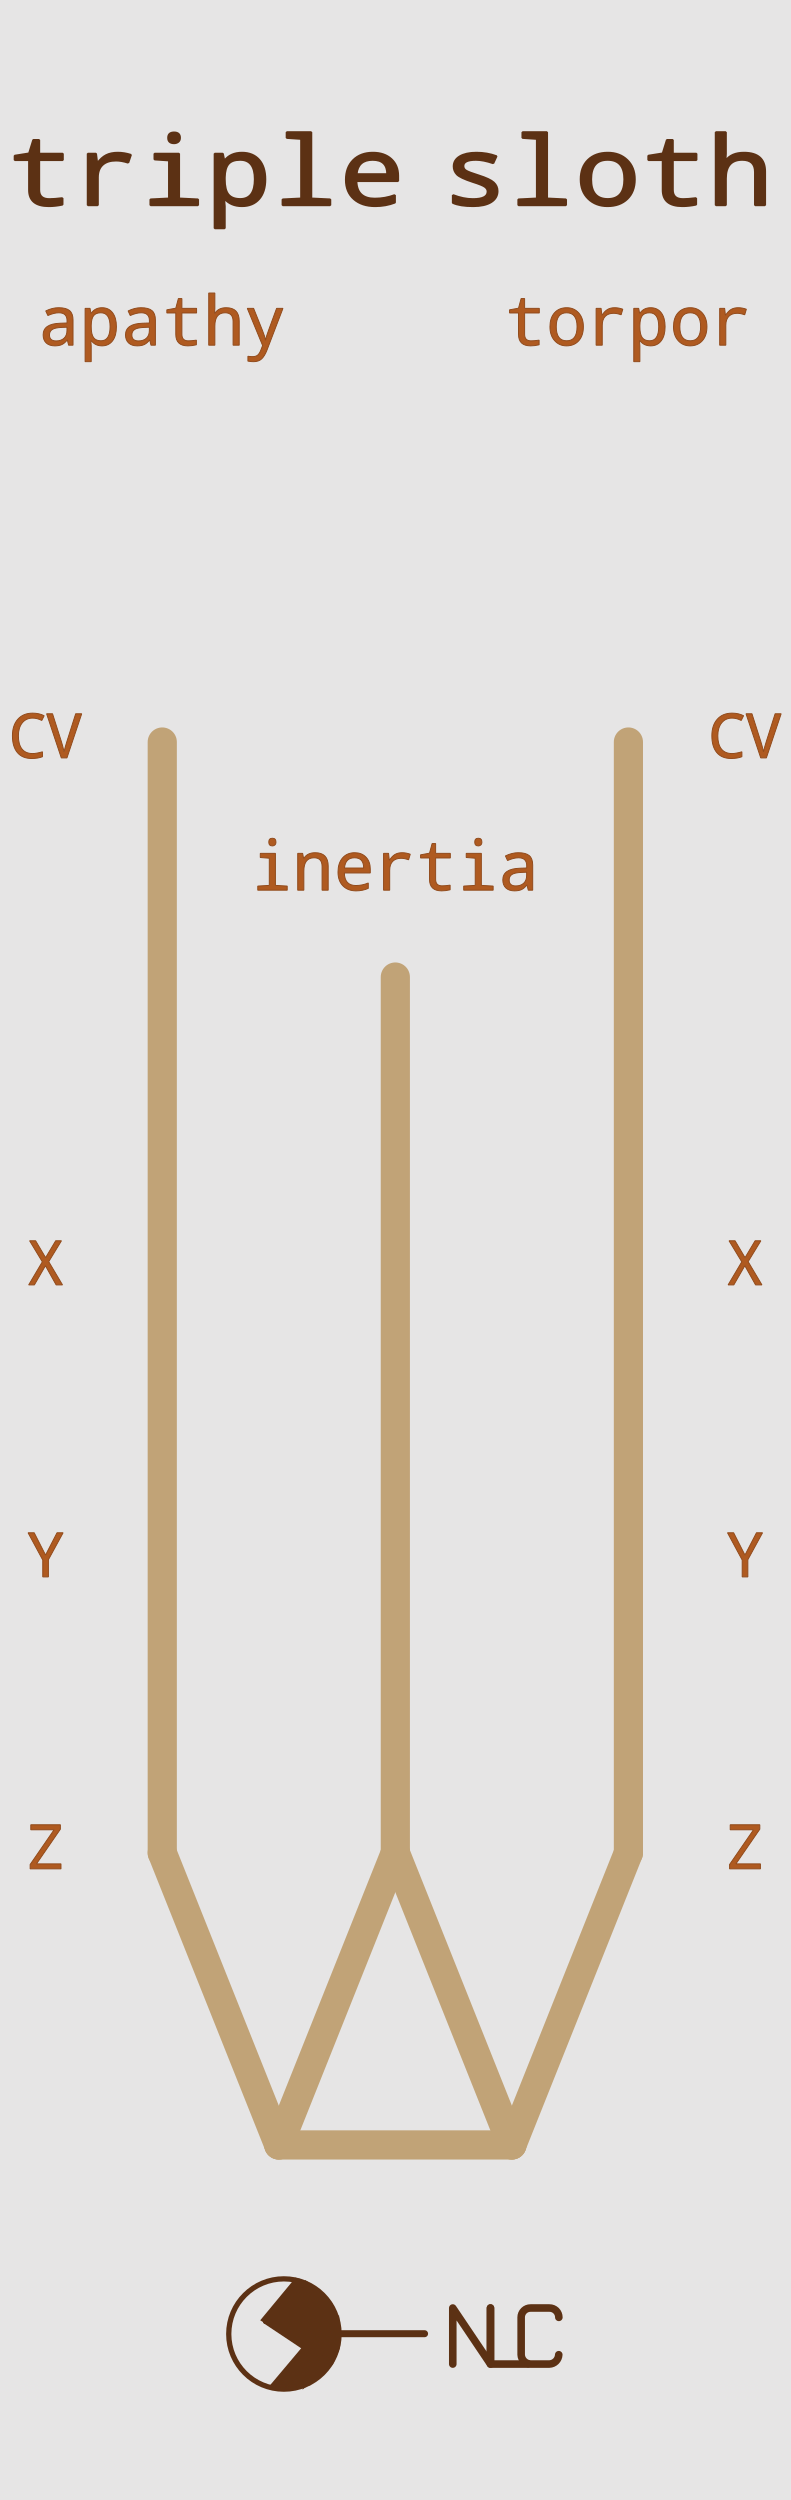
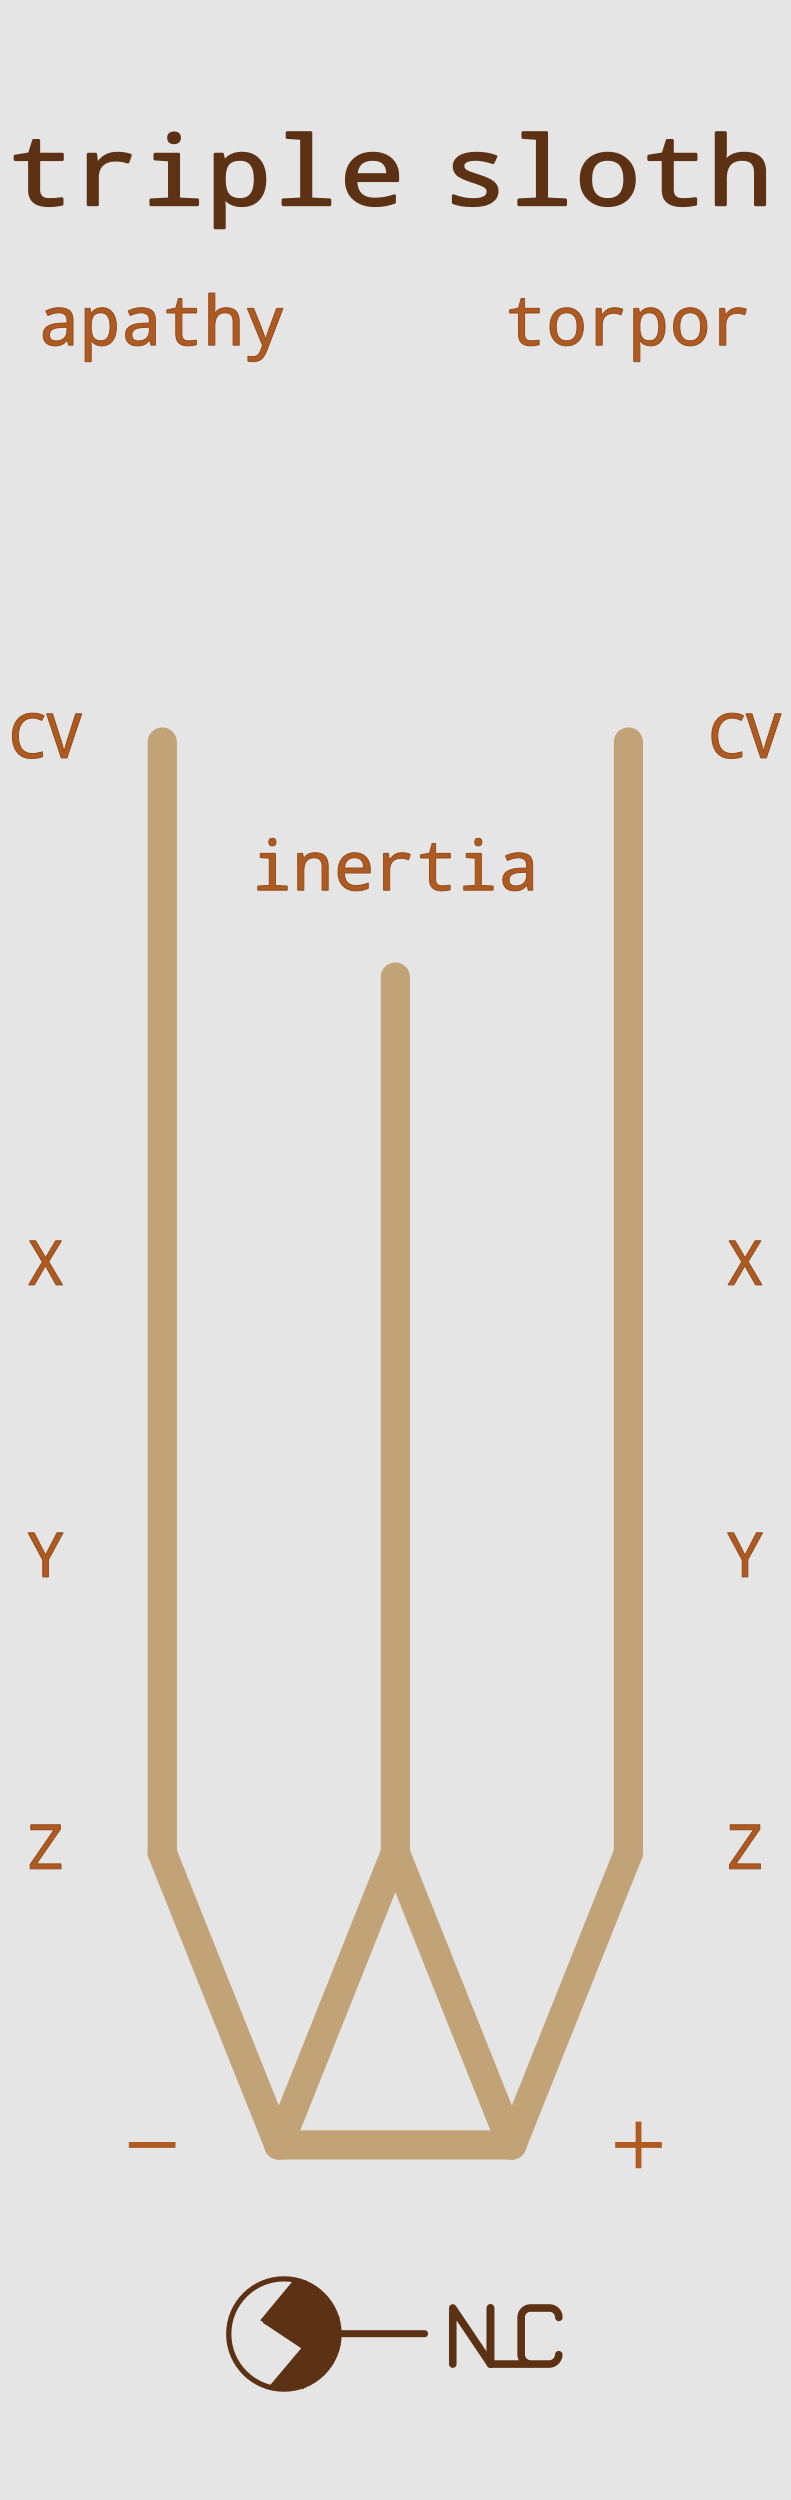
<svg xmlns="http://www.w3.org/2000/svg" width="40.64mm" height="128.50mm" viewBox="0 0 40.64 128.50">
  <g id="PanelLayer">
    <rect id="border_rect" width="40.64" height="128.5" x="0" y="0" style="display:inline;fill:#e6e5e5;fill-opacity:1;fill-rule:nonzero;stroke:#e6e5e5;stroke-width:0.7;stroke-linecap:round;stroke-linejoin:round;stroke-dasharray:none;stroke-opacity:1;image-rendering:auto" />
    <g id="artwork" style="stroke:#c1a377;stroke-width:1.5;stroke-linecap:round;">
      <line x1="8.34" y1="38.14" x2="8.34" y2="95.24" />
      <line x1="20.32" y1="50.22" x2="20.32" y2="95.24" />
      <line x1="32.30" y1="38.14" x2="32.30" y2="95.24" />
      <line x1="8.34" y1="95.24" x2="14.33" y2="110.25" />
      <line x1="20.32" y1="95.24" x2="14.33" y2="110.25" />
      <line x1="20.32" y1="95.24" x2="26.31" y2="110.25" />
      <line x1="32.30" y1="95.24" x2="26.31" y2="110.25" />
      <line x1="14.33" y1="110.25" x2="26.31" y2="110.25" />
    </g>
    <path id="text_title" d="M2.787 10.185V10.518Q2.474 10.595 2.179 10.595Q1.306 10.595 1.306 9.766V8.229H0.662V8.003L1.306 7.885L1.492 7.193H1.745V7.899H2.802V8.229H1.745V9.766Q1.745 10.236 2.208 10.236Q2.433 10.236 2.787 10.185ZM5.845 7.959 5.727 8.36Q5.43 8.251 5.187 8.251Q4.793 8.251 4.58 8.474Q4.367 8.697 4.367 9.119V10.547H3.928V7.899H4.285L4.338 8.384H4.357Q4.54 8.097 4.75 7.974Q4.96 7.851 5.266 7.851Q5.551 7.851 5.845 7.959ZM7.781 6.809Q8.037 6.809 8.037 7.084Q8.037 7.224 7.961 7.293Q7.885 7.361 7.781 7.361Q7.523 7.361 7.523 7.084Q7.523 6.809 7.781 6.809ZM7.56 8.246 6.911 8.196V7.899H7.998V10.202L8.847 10.25V10.547H6.73V10.25L7.56 10.202ZM10.039 10.212H10.01Q10.039 10.523 10.039 10.602V11.733H9.6V7.899H9.954L10.019 8.256H10.039Q10.304 7.851 10.815 7.851Q11.3 7.851 11.576 8.211Q11.852 8.572 11.852 9.218Q11.852 9.869 11.575 10.232Q11.297 10.595 10.815 10.595Q10.316 10.595 10.039 10.212ZM10.039 9.119V9.218Q10.039 9.766 10.206 9.998Q10.374 10.231 10.74 10.231Q11.396 10.231 11.396 9.213Q11.396 8.215 10.736 8.215Q10.369 8.215 10.209 8.427Q10.048 8.639 10.039 9.119ZM13.466 7.139 12.819 7.089V6.795H13.907V10.202L14.756 10.25V10.547H12.636V10.25L13.466 10.202ZM17.789 9.307H15.923Q15.942 10.212 16.752 10.212Q17.223 10.212 17.645 10.028V10.414Q17.244 10.595 16.767 10.595Q16.176 10.595 15.822 10.235Q15.467 9.874 15.467 9.242Q15.467 8.601 15.794 8.226Q16.121 7.851 16.668 7.851Q17.179 7.851 17.484 8.174Q17.789 8.497 17.789 9.035ZM15.932 8.951H17.314Q17.314 8.215 16.658 8.215Q15.995 8.215 15.932 8.951ZM20.246 10.429V10.028Q20.711 10.236 21.138 10.236Q21.801 10.236 21.801 9.845Q21.801 9.708 21.683 9.607Q21.565 9.505 21.138 9.351Q20.576 9.141 20.43 8.966Q20.285 8.791 20.285 8.553Q20.285 8.225 20.553 8.038Q20.822 7.851 21.297 7.851Q21.775 7.851 22.187 8.029L22.043 8.389Q21.604 8.215 21.273 8.215Q20.704 8.215 20.704 8.536Q20.704 8.683 20.826 8.771Q20.948 8.859 21.387 9.016Q21.895 9.201 22.063 9.381Q22.231 9.561 22.231 9.821Q22.231 10.183 21.949 10.389Q21.666 10.595 21.15 10.595Q20.552 10.595 20.246 10.429ZM24.003 7.139 23.357 7.089V6.795H24.445V10.202L25.293 10.25V10.547H23.174V10.25L24.003 10.202ZM27.155 10.595Q26.634 10.595 26.298 10.22Q25.961 9.845 25.961 9.218Q25.961 8.584 26.288 8.217Q26.615 7.851 27.17 7.851Q27.695 7.851 28.03 8.225Q28.366 8.598 28.366 9.218Q28.366 9.857 28.035 10.226Q27.705 10.595 27.155 10.595ZM27.165 10.231Q27.912 10.231 27.912 9.218Q27.912 8.215 27.16 8.215Q26.415 8.215 26.415 9.218Q26.415 10.231 27.165 10.231ZM31.108 10.185V10.518Q30.794 10.595 30.5 10.595Q29.627 10.595 29.627 9.766V8.229H28.983V8.003L29.627 7.885L29.813 7.193H30.066V7.899H31.122V8.229H30.066V9.766Q30.066 10.236 30.529 10.236Q30.753 10.236 31.108 10.185ZM33.751 10.547V8.842Q33.751 8.215 33.177 8.215Q32.437 8.215 32.437 9.175V10.547H31.997V6.795H32.437V7.909L32.417 8.256H32.441Q32.69 7.851 33.252 7.851Q34.19 7.851 34.19 8.818V10.547Z" transform="scale(1.15,1)" style="fill:#5c3114;stroke:#5c3114;stroke-width:0.1;stroke-linejoin:bevel;" />
    <path id="text_apathy" d="M3.527 17.743 3.463 17.481H3.45Q3.317 17.648 3.177 17.712Q3.038 17.777 2.817 17.777Q2.537 17.777 2.377 17.629Q2.218 17.481 2.218 17.214Q2.218 16.642 3.096 16.614L3.446 16.602V16.483Q3.446 16.077 3.026 16.077Q2.773 16.077 2.461 16.218L2.352 15.982Q2.69 15.817 3.012 15.817Q3.403 15.817 3.578 15.967Q3.753 16.117 3.753 16.447V17.743ZM3.443 16.818 3.164 16.83Q2.826 16.843 2.685 16.936Q2.543 17.028 2.543 17.217Q2.543 17.524 2.888 17.524Q3.141 17.524 3.292 17.384Q3.443 17.243 3.443 16.988ZM4.688 17.503H4.667Q4.688 17.725 4.688 17.782V18.59H4.375V15.851H4.628L4.674 16.106H4.688Q4.878 15.817 5.243 15.817Q5.589 15.817 5.786 16.074Q5.983 16.332 5.983 16.794Q5.983 17.259 5.785 17.518Q5.587 17.777 5.243 17.777Q4.886 17.777 4.688 17.503ZM4.688 16.723V16.794Q4.688 17.185 4.808 17.351Q4.927 17.517 5.189 17.517Q5.658 17.517 5.658 16.79Q5.658 16.077 5.186 16.077Q4.924 16.077 4.809 16.229Q4.695 16.38 4.688 16.723ZM7.761 17.743 7.697 17.481H7.684Q7.551 17.648 7.411 17.712Q7.272 17.777 7.051 17.777Q6.771 17.777 6.611 17.629Q6.452 17.481 6.452 17.214Q6.452 16.642 7.33 16.614L7.68 16.602V16.483Q7.68 16.077 7.26 16.077Q7.007 16.077 6.695 16.218L6.586 15.982Q6.924 15.817 7.246 15.817Q7.637 15.817 7.812 15.967Q7.987 16.117 7.987 16.447V17.743ZM7.677 16.818 7.398 16.83Q7.06 16.843 6.919 16.936Q6.777 17.028 6.777 17.217Q6.777 17.524 7.122 17.524Q7.375 17.524 7.526 17.384Q7.677 17.243 7.677 16.988ZM10.093 17.484V17.722Q9.869 17.777 9.659 17.777Q9.036 17.777 9.036 17.185V16.087H8.576V15.925L9.036 15.841L9.168 15.347H9.349V15.851H10.104V16.087H9.349V17.185Q9.349 17.52 9.68 17.52Q9.84 17.52 10.093 17.484ZM11.981 17.743V16.525Q11.981 16.077 11.571 16.077Q11.043 16.077 11.043 16.762V17.743H10.729V15.062H11.043V15.858L11.029 16.106H11.046Q11.223 15.817 11.625 15.817Q12.295 15.817 12.295 16.508V17.743ZM12.712 15.851H13.036L13.487 16.978Q13.628 17.331 13.64 17.477H13.65Q13.69 17.285 13.806 16.974L14.217 15.851H14.543L13.725 17.989Q13.609 18.289 13.456 18.439Q13.303 18.59 13.032 18.59Q12.884 18.59 12.743 18.561V18.311Q12.85 18.332 12.977 18.332Q13.142 18.332 13.235 18.261Q13.327 18.191 13.399 18.018L13.499 17.76Z" style="fill:#af5a20;stroke:#90491a;stroke-width:0.05;stroke-linejoin:bevel" />
    <path id="text_torpor" d="M27.71 17.484V17.722Q27.486 17.777 27.276 17.777Q26.652 17.777 26.652 17.185V16.087H26.192V15.925L26.652 15.841L26.785 15.347H26.965V15.851H27.72V16.087H26.965V17.185Q26.965 17.52 27.296 17.52Q27.456 17.52 27.71 17.484ZM29.12 17.777Q28.748 17.777 28.508 17.509Q28.268 17.241 28.268 16.794Q28.268 16.34 28.501 16.079Q28.735 15.817 29.131 15.817Q29.506 15.817 29.746 16.084Q29.985 16.351 29.985 16.794Q29.985 17.25 29.749 17.514Q29.513 17.777 29.12 17.777ZM29.127 17.517Q29.661 17.517 29.661 16.794Q29.661 16.077 29.124 16.077Q28.591 16.077 28.591 16.794Q28.591 17.517 29.127 17.517ZM32.011 15.894 31.926 16.18Q31.715 16.103 31.541 16.103Q31.26 16.103 31.107 16.262Q30.955 16.422 30.955 16.723V17.743H30.641V15.851H30.896L30.934 16.198H30.948Q31.079 15.993 31.229 15.905Q31.379 15.817 31.597 15.817Q31.801 15.817 32.011 15.894ZM32.889 17.503H32.869Q32.889 17.725 32.889 17.782V18.59H32.576V15.851H32.829L32.876 16.106H32.889Q33.079 15.817 33.444 15.817Q33.79 15.817 33.987 16.074Q34.185 16.332 34.185 16.794Q34.185 17.259 33.986 17.518Q33.788 17.777 33.444 17.777Q33.087 17.777 32.889 17.503ZM32.889 16.723V16.794Q32.889 17.185 33.009 17.351Q33.129 17.517 33.391 17.517Q33.859 17.517 33.859 16.79Q33.859 16.077 33.387 16.077Q33.125 16.077 33.011 16.229Q32.896 16.38 32.889 16.723ZM35.471 17.777Q35.099 17.777 34.859 17.509Q34.619 17.241 34.619 16.794Q34.619 16.34 34.852 16.079Q35.086 15.817 35.482 15.817Q35.857 15.817 36.097 16.084Q36.336 16.351 36.336 16.794Q36.336 17.25 36.1 17.514Q35.864 17.777 35.471 17.777ZM35.478 17.517Q36.012 17.517 36.012 16.794Q36.012 16.077 35.475 16.077Q34.943 16.077 34.943 16.794Q34.943 17.517 35.478 17.517ZM38.362 15.894 38.277 16.18Q38.066 16.103 37.892 16.103Q37.611 16.103 37.458 16.262Q37.306 16.422 37.306 16.723V17.743H36.992V15.851H37.247L37.285 16.198H37.299Q37.43 15.993 37.58 15.905Q37.73 15.817 37.948 15.817Q38.152 15.817 38.362 15.894Z" style="fill:#af5a20;stroke:#90491a;stroke-width:0.05;stroke-linejoin:bevel" />
    <path id="text_inertia" d="M14.001 43.086Q14.183 43.086 14.183 43.282Q14.183 43.382 14.129 43.431Q14.075 43.48 14.001 43.48Q13.816 43.48 13.816 43.282Q13.816 43.086 14.001 43.086ZM13.842 44.112 13.379 44.076V43.864H14.156V45.509L14.762 45.544V45.756H13.25V45.544L13.842 45.509ZM16.555 45.756V44.538Q16.555 44.09 16.145 44.09Q15.617 44.09 15.617 44.776V45.756H15.303V43.864H15.556L15.603 44.119H15.62Q15.797 43.83 16.199 43.83Q16.869 43.83 16.869 44.521V45.756ZM19.032 44.87H17.699Q17.713 45.516 18.292 45.516Q18.628 45.516 18.929 45.385V45.661Q18.643 45.79 18.302 45.79Q17.88 45.79 17.627 45.533Q17.374 45.275 17.374 44.824Q17.374 44.366 17.607 44.098Q17.84 43.83 18.231 43.83Q18.597 43.83 18.814 44.061Q19.032 44.291 19.032 44.676ZM17.706 44.615H18.693Q18.693 44.09 18.224 44.09Q17.751 44.09 17.706 44.615ZM21.086 43.907 21.001 44.193Q20.789 44.116 20.615 44.116Q20.335 44.116 20.182 44.275Q20.03 44.434 20.03 44.736V45.756H19.716V43.864H19.971L20.009 44.211H20.023Q20.154 44.006 20.304 43.918Q20.453 43.83 20.672 43.83Q20.875 43.83 21.086 43.907ZM23.136 45.497V45.735Q22.912 45.79 22.701 45.79Q22.078 45.79 22.078 45.198V44.1H21.618V43.938L22.078 43.854L22.21 43.36H22.391V43.864H23.146V44.1H22.391V45.198Q22.391 45.533 22.722 45.533Q22.882 45.533 23.136 45.497ZM24.586 43.086Q24.768 43.086 24.768 43.282Q24.768 43.382 24.714 43.431Q24.66 43.48 24.586 43.48Q24.402 43.48 24.402 43.282Q24.402 43.086 24.586 43.086ZM24.427 44.112 23.964 44.076V43.864H24.741V45.509L25.347 45.544V45.756H23.835V45.544L24.427 45.509ZM27.154 45.756 27.09 45.494H27.077Q26.944 45.661 26.805 45.725Q26.665 45.79 26.445 45.79Q26.164 45.79 26.004 45.642Q25.845 45.494 25.845 45.227Q25.845 44.655 26.724 44.627L27.073 44.615V44.496Q27.073 44.09 26.653 44.09Q26.4 44.09 26.088 44.231L25.979 43.995Q26.317 43.83 26.639 43.83Q27.03 43.83 27.205 43.98Q27.38 44.13 27.38 44.46V45.756ZM27.07 44.831 26.791 44.843Q26.453 44.856 26.312 44.949Q26.171 45.041 26.171 45.23Q26.171 45.537 26.515 45.537Q26.768 45.537 26.919 45.397Q27.07 45.256 27.07 45.001Z" style="fill:#af5a20;stroke:#90491a;stroke-width:0.05;stroke-linejoin:bevel" />
    <path id="text_cvleft" d="M2.182 38.643V38.895Q1.955 38.986 1.627 38.986Q1.148 38.986 0.894 38.682Q0.639 38.378 0.639 37.819Q0.639 37.282 0.917 36.969Q1.194 36.656 1.675 36.656Q2.016 36.656 2.269 36.789L2.148 37.031Q1.909 36.91 1.675 36.91Q1.342 36.91 1.143 37.156Q0.945 37.402 0.945 37.822Q0.945 38.267 1.131 38.5Q1.317 38.733 1.675 38.733Q1.876 38.733 2.182 38.643ZM3.89 36.688H4.199L3.441 38.955H3.151L2.396 36.688H2.7L3.157 38.126Q3.221 38.322 3.293 38.643Q3.341 38.419 3.438 38.116Z" style="fill:#af5a20;stroke:#90491a;stroke-width:0.05;stroke-linejoin:bevel" />
    <path id="text_cvright" d="M38.133 38.643V38.895Q37.906 38.986 37.578 38.986Q37.099 38.986 36.844 38.682Q36.59 38.378 36.59 37.819Q36.59 37.282 36.868 36.969Q37.145 36.656 37.626 36.656Q37.967 36.656 38.219 36.789L38.099 37.031Q37.86 36.91 37.626 36.91Q37.292 36.91 37.094 37.156Q36.895 37.402 36.895 37.822Q36.895 38.267 37.081 38.5Q37.267 38.733 37.626 38.733Q37.827 38.733 38.133 38.643ZM39.841 36.688H40.15L39.391 38.955H39.102L38.346 36.688H38.65L39.108 38.126Q39.171 38.322 39.244 38.643Q39.292 38.419 39.388 38.116Z" style="fill:#af5a20;stroke:#90491a;stroke-width:0.05;stroke-linejoin:bevel" />
    <path id="text_xleft" d="M3.212 66.043H2.885L2.335 65.058L1.767 66.043H1.474L2.176 64.858L1.522 63.776H1.831L2.344 64.643L2.862 63.776H3.158L2.504 64.849Z" style="fill:#af5a20;stroke:#90491a;stroke-width:0.05;stroke-linejoin:bevel" />
    <path id="text_yleft" d="M2.341 79.931 2.931 78.785H3.243L2.488 80.169V81.052H2.198V80.185L1.443 78.785H1.758Z" style="fill:#af5a20;stroke:#90491a;stroke-width:0.05;stroke-linejoin:bevel" />
    <path id="text_zleft" d="M3.134 96.06H1.55V95.836L2.779 94.051H1.583V93.794H3.103V94.019L1.874 95.803H3.134Z" style="fill:#af5a20;stroke:#90491a;stroke-width:0.05;stroke-linejoin:bevel" />
    <path id="text_xright" d="M39.163 66.043H38.836L38.285 65.058L37.718 66.043H37.425L38.127 64.858L37.473 63.776H37.782L38.295 64.643L38.812 63.776H39.108L38.454 64.849Z" style="fill:#af5a20;stroke:#90491a;stroke-width:0.05;stroke-linejoin:bevel" />
    <path id="text_yright" d="M38.291 79.931 38.882 78.785H39.194L38.439 80.169V81.052H38.149V80.185L37.394 78.785H37.709Z" style="fill:#af5a20;stroke:#90491a;stroke-width:0.05;stroke-linejoin:bevel" />
    <path id="text_zright" d="M39.085 96.06H37.501V95.836L38.73 94.051H37.533V93.794H39.054V94.019L37.825 95.803H39.085Z" style="fill:#af5a20;stroke:#90491a;stroke-width:0.05;stroke-linejoin:bevel" />
+     <g id="text_neg" style="stroke:#af5a20;stroke-width:0.3;stroke-linejoin:bevel">
+       <line x1="6.62" y1="110.25" x2="9.02" y2="110.25" />
+     </g>
+     <g id="text_pos" style="stroke:#af5a20;stroke-width:0.3;stroke-linejoin:bevel">
+       <line x1="31.62" y1="110.25" x2="34.02" y2="110.25" />
+       <line x1="32.82" y1="109.05" x2="32.82" y2="111.45" />
+     </g>
    <g id="nlc_logo" transform="scale(0.25) translate(6.09,135)" style="fill:#5c3114;stroke:#5c3114;">
      <polyline points="87 351.05 87 339.53 94.75 351.05 94.75 339.53" style="fill:none;stroke-linecap:round;stroke-linejoin:round;stroke-width:1.56px" />
      <polyline points="94.75 339.53 94.75 351.05 102.49 351.05" style="fill:none;stroke-linecap:round;stroke-linejoin:round;stroke-width:1.56px" />
      <path d="M108.79,349.13a2,2,0,0,1-1.94,1.92H103a2,2,0,0,1-1.94-1.92v-7.68a1.91,1.91,0,0,1,1.94-1.92h3.87a1.91,1.91,0,0,1,1.94,1.92" style="fill:none;stroke-linecap:round;stroke-linejoin:round;stroke-width:1.56px" />
      <path d="M52.28,356.21a11.34,11.34,0,1,0,0-22.68,11.34,11.34,0,1,0,0,22.68" style="fill:none;stroke-linecap:round;stroke-linejoin:round;stroke-width:1.08px" />
      <line x1="63.89" y1="344.81" x2="81.20" y2="344.81" style="fill: none;stroke-linecap: round;stroke-linejoin: round;stroke-width: 1.44px" />
      <line x1="55.30" y1="334.01" x2="48.52" y2="342.29" style="fill: none;stroke-linecap: round;stroke-linejoin: round;stroke-width: 1.08px" />
      <line x1="56.63" y1="347.69" x2="49.86" y2="355.73" style="fill: none;stroke-linecap: round;stroke-linejoin: round;stroke-width: 1.08px" />
      <line x1="48.52" y1="342.29" x2="56.63" y2="347.69" style="fill: none;stroke-linecap: round;stroke-linejoin: round;stroke-width: 1.08px" />
      <polygon points="56.99 347.45 57.24 355.01 53.73 355.85 50.22 355.73 56.99 347.45" style="fill-rule: evenodd" />
      <polygon points="54.82 333.89 57.36 335.09 57.24 347.57 48.16 341.93 54.82 333.89" style="fill-rule: evenodd" />
      <polygon points="56.75 349.25 62.2 349.49 61.96 350.81 60.38 352.25 56.63 355.25 56.75 349.25" style="fill-rule: evenodd" />
      <polygon points="56.63 341.69 63.17 341.57 63.53 345.17 63.29 347.69 62.32 349.97 56.39 349.73 56.63 341.69" style="fill-rule: evenodd" />
      <polygon points="56.99 334.61 59.41 336.17 61.84 338.93 62.8 341.21 63.05 342.05 56.27 341.93 56.99 334.61" style="fill-rule: evenodd" />
    </g>
  </g>
</svg>
